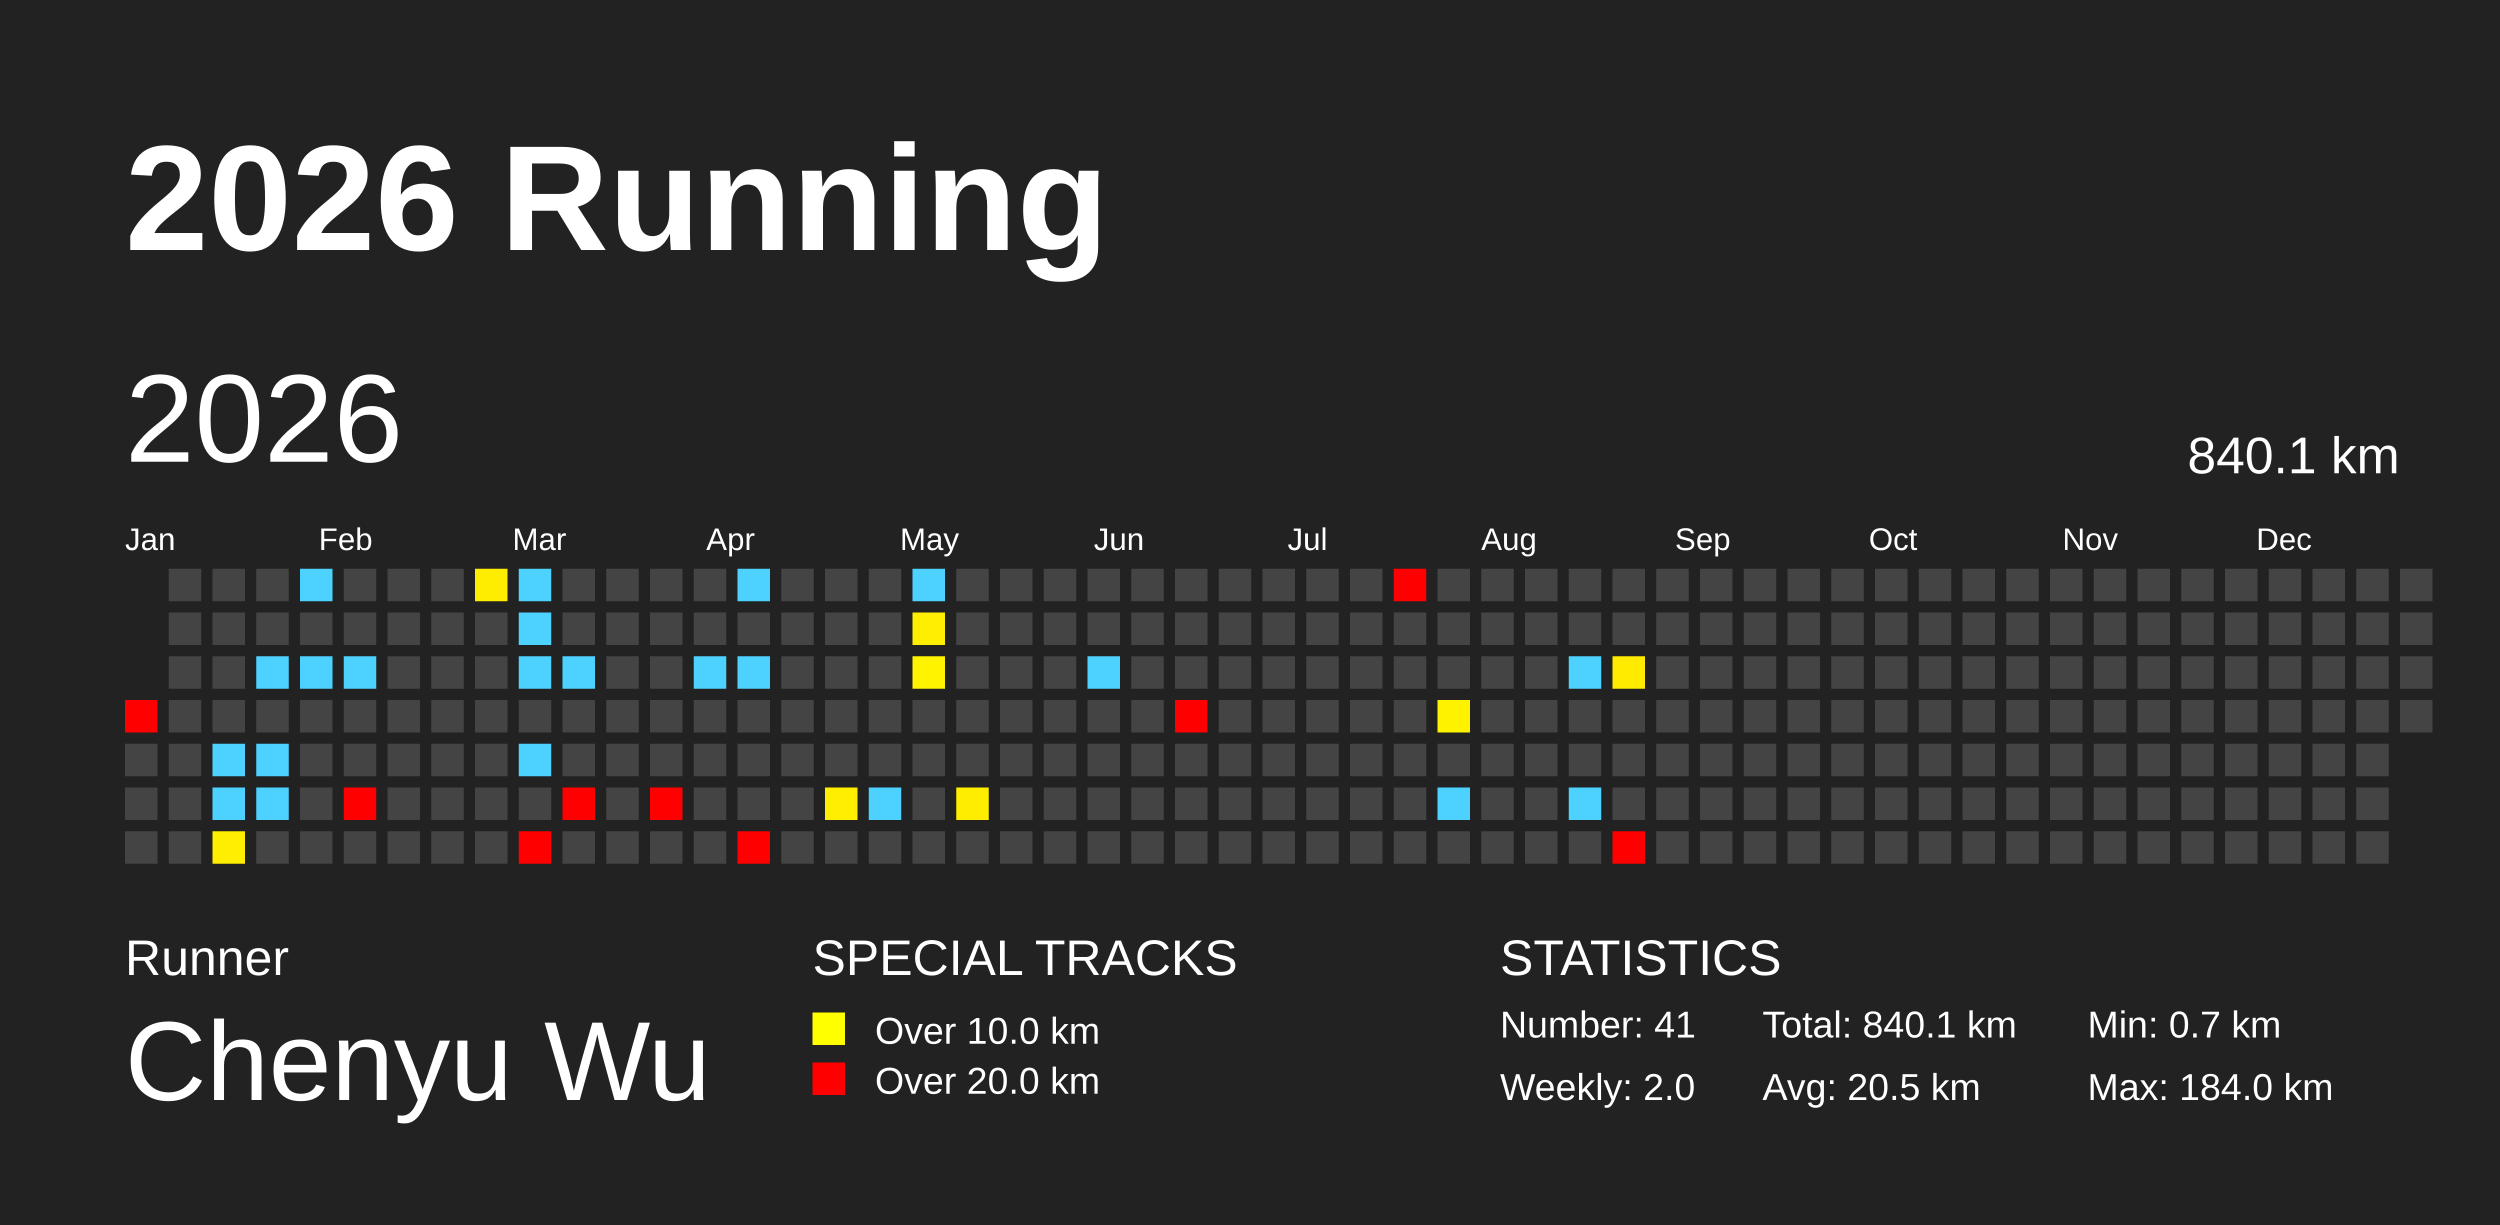
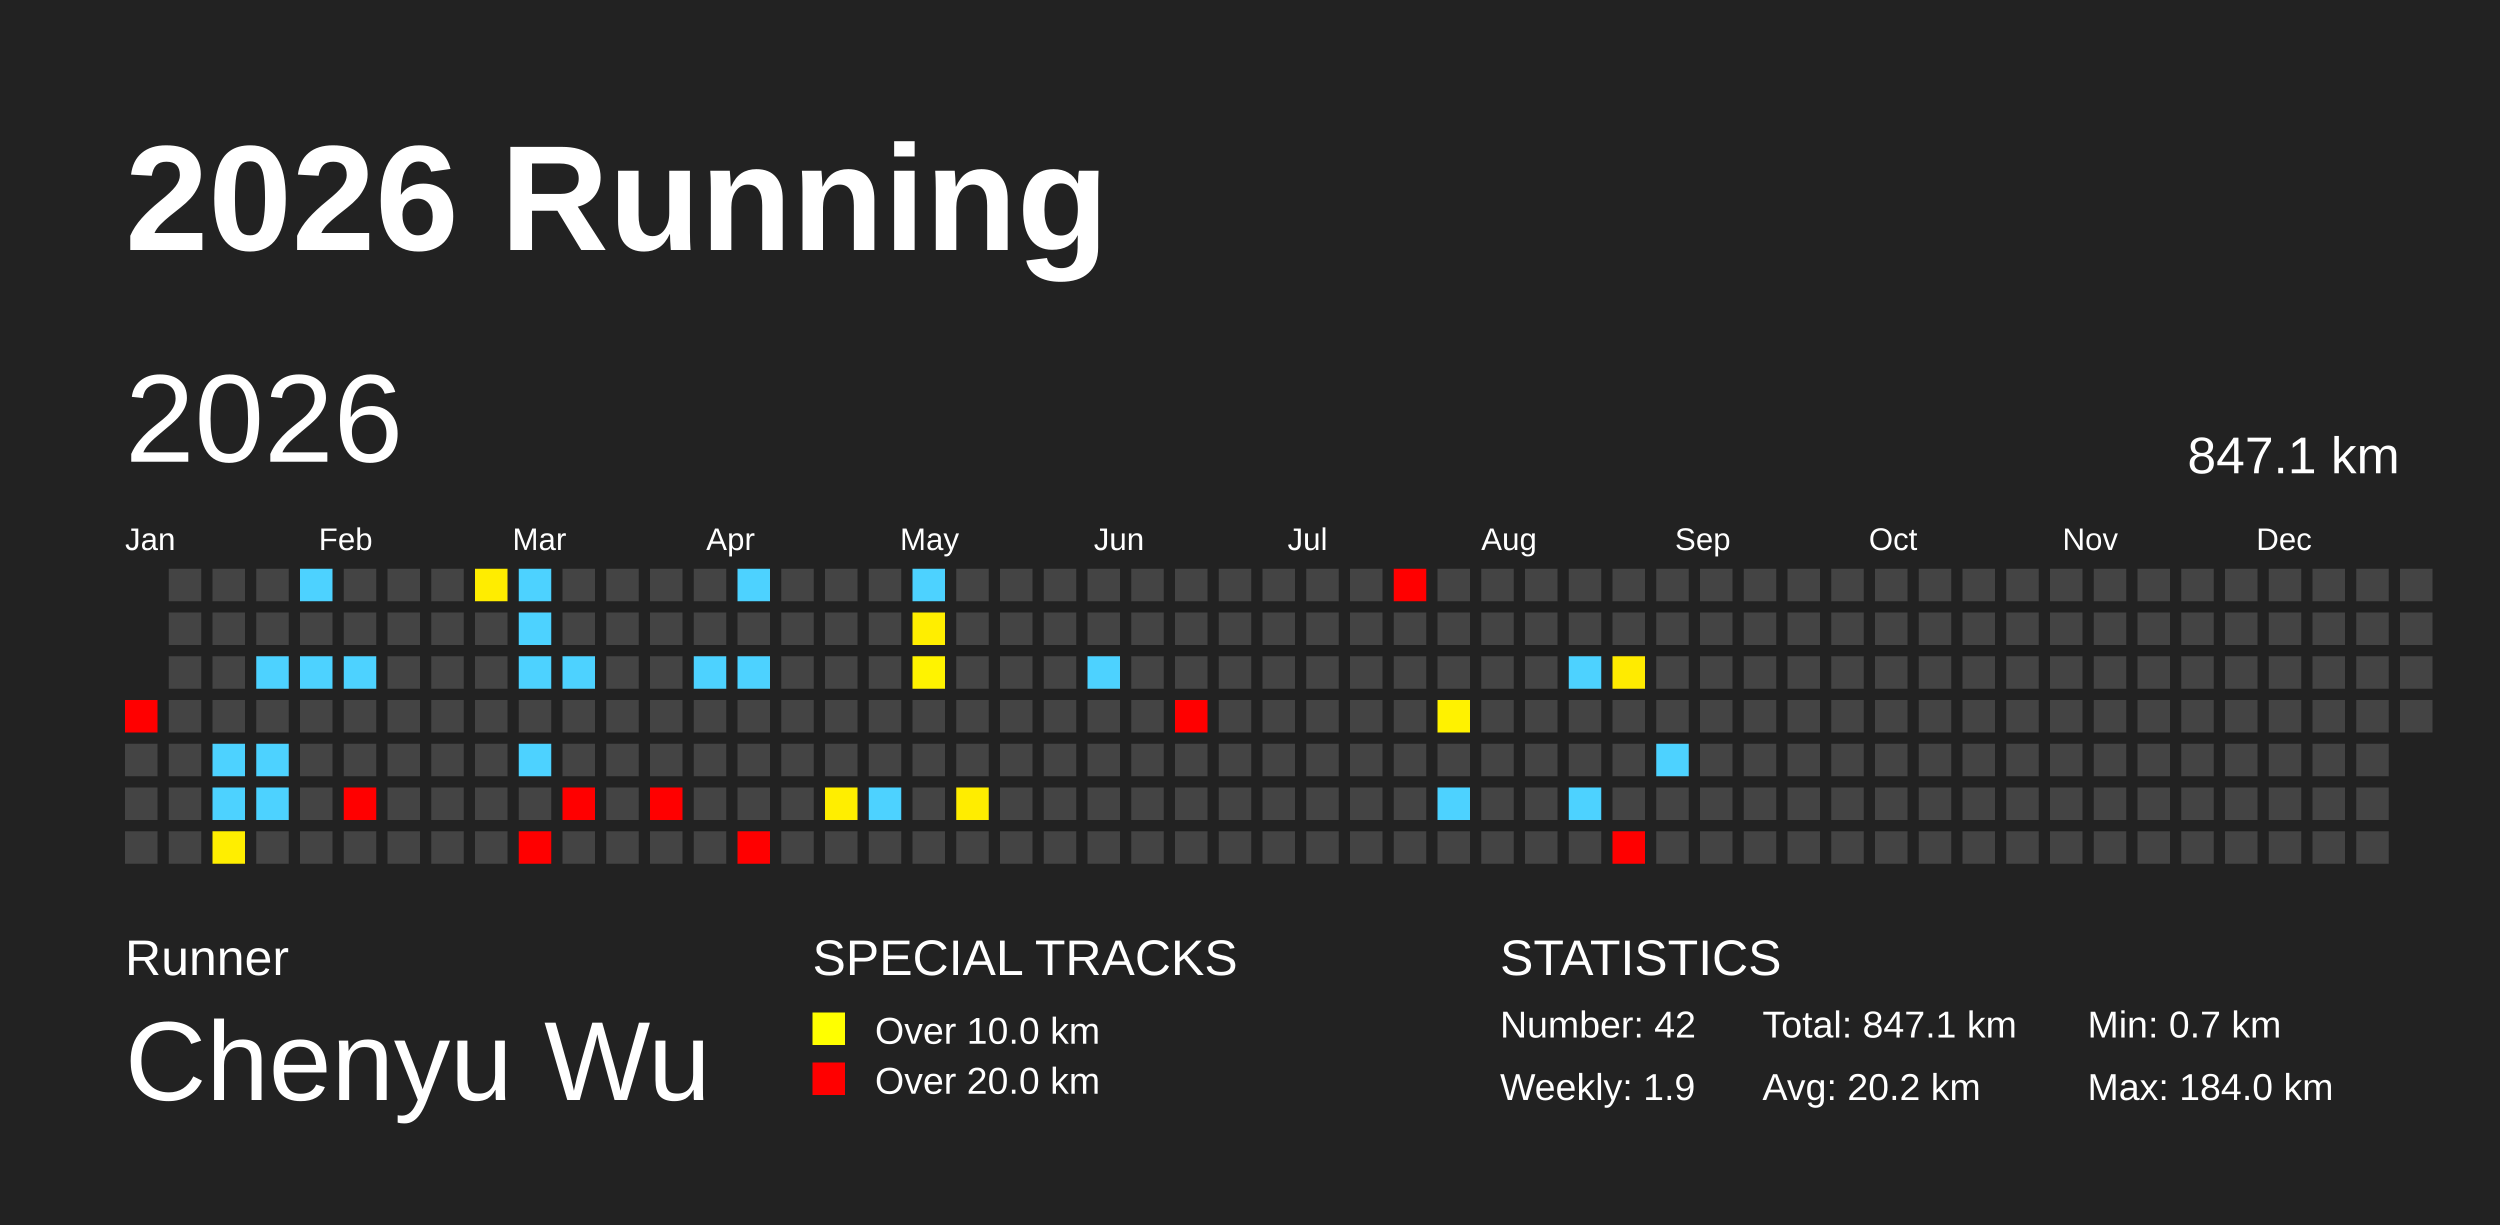
<svg xmlns="http://www.w3.org/2000/svg" baseProfile="full" height="98mm" version="1.1" viewBox="0,0,200,98" width="200mm">
  <defs />
  <rect fill="#222222" height="98" width="200" x="0" y="0" />
  <text fill="#FFFFFF" style="font-size:12px; font-family:Arial; font-weight:bold;" x="10" y="20">2026 Running</text>
  <text fill="#FFFFFF" style="font-size:4px; font-family:Arial" x="10" y="78">Runner</text>
  <text fill="#FFFFFF" style="font-size:9px; font-family:Arial" x="10" y="88">Chenyu Wu</text>
  <text fill="#FFFFFF" style="font-size:4px; font-family:Arial" x="65" y="78">SPECIAL TRACKS</text>
  <rect fill="yellow" height="2.6" width="2.6" x="65" y="81" />
  <text fill="#FFFFFF" style="font-size:3px; font-family:Arial" x="70" y="83.5">Over 10.0 km</text>
  <rect fill="red" height="2.6" width="2.6" x="65" y="85" />
  <text fill="#FFFFFF" style="font-size:3px; font-family:Arial" x="70" y="87.5">Over 20.0 km</text>
  <text fill="#FFFFFF" style="font-size:4px; font-family:Arial" x="120" y="78">STATISTICS</text>
-   <text fill="#FFFFFF" style="font-size:3px; font-family:Arial" x="120" y="83">Number: 41</text>
-   <text fill="#FFFFFF" style="font-size:3px; font-family:Arial" x="120" y="88">Weekly: 2.0</text>
-   <text fill="#FFFFFF" style="font-size:3px; font-family:Arial" x="141" y="83">Total: 840.1 km</text>
-   <text fill="#FFFFFF" style="font-size:3px; font-family:Arial" x="141" y="88">Avg: 20.5 km</text>
+   <text fill="#FFFFFF" style="font-size:3px; font-family:Arial" x="120" y="83">Number: 42</text>
+   <text fill="#FFFFFF" style="font-size:3px; font-family:Arial" x="120" y="88">Weekly: 1.9</text>
+   <text fill="#FFFFFF" style="font-size:3px; font-family:Arial" x="141" y="83">Total: 847.1 km</text>
+   <text fill="#FFFFFF" style="font-size:3px; font-family:Arial" x="141" y="88">Avg: 20.2 km</text>
  <text fill="#FFFFFF" style="font-size:3px; font-family:Arial" x="167" y="83">Min: 0.7 km</text>
  <text fill="#FFFFFF" style="font-size:3px; font-family:Arial" x="167" y="88">Max: 184.0 km</text>
  <text dominant-baseline="hanging" fill="#FFFFFF" style="font-size:10.0px; font-family:Arial;" x="10" y="30">2026</text>
-   <text dominant-baseline="hanging" fill="#FFFFFF" style="font-size:4.125px; font-family:Arial;" x="175" y="35">840.1 km</text>
+   <text dominant-baseline="hanging" fill="#FFFFFF" style="font-size:4.125px; font-family:Arial;" x="175" y="35">847.1 km</text>
  <text fill="#FFFFFF" style="font-size:2.5px; font-family:Arial" x="10.0" y="44">Jan</text>
  <text fill="#FFFFFF" style="font-size:2.5px; font-family:Arial" x="25.5" y="44">Feb</text>
  <text fill="#FFFFFF" style="font-size:2.5px; font-family:Arial" x="41.0" y="44">Mar</text>
  <text fill="#FFFFFF" style="font-size:2.5px; font-family:Arial" x="56.5" y="44">Apr</text>
  <text fill="#FFFFFF" style="font-size:2.5px; font-family:Arial" x="72.0" y="44">May</text>
  <text fill="#FFFFFF" style="font-size:2.5px; font-family:Arial" x="87.5" y="44">Jun</text>
  <text fill="#FFFFFF" style="font-size:2.5px; font-family:Arial" x="103.0" y="44">Jul</text>
  <text fill="#FFFFFF" style="font-size:2.5px; font-family:Arial" x="118.5" y="44">Aug</text>
  <text fill="#FFFFFF" style="font-size:2.5px; font-family:Arial" x="134.0" y="44">Sep</text>
  <text fill="#FFFFFF" style="font-size:2.5px; font-family:Arial" x="149.5" y="44">Oct</text>
  <text fill="#FFFFFF" style="font-size:2.5px; font-family:Arial" x="165.0" y="44">Nov</text>
  <text fill="#FFFFFF" style="font-size:2.5px; font-family:Arial" x="180.5" y="44">Dec</text>
  <rect fill="red" height="2.6" width="2.6" x="10.0" y="56.0" />
  <rect fill="#444444" height="2.6" width="2.6" x="10.0" y="59.5" />
  <rect fill="#444444" height="2.6" width="2.6" x="10.0" y="63.0" />
  <rect fill="#444444" height="2.6" width="2.6" x="10.0" y="66.5" />
  <rect fill="#444444" height="2.6" width="2.6" x="13.5" y="45.5" />
  <rect fill="#444444" height="2.6" width="2.6" x="13.5" y="49.0" />
  <rect fill="#444444" height="2.6" width="2.6" x="13.5" y="52.5" />
  <rect fill="#444444" height="2.6" width="2.6" x="13.5" y="56.0" />
  <rect fill="#444444" height="2.6" width="2.6" x="13.5" y="59.5" />
  <rect fill="#444444" height="2.6" width="2.6" x="13.5" y="63.0" />
  <rect fill="#444444" height="2.6" width="2.6" x="13.5" y="66.5" />
  <rect fill="#444444" height="2.6" width="2.6" x="17.0" y="45.5" />
  <rect fill="#444444" height="2.6" width="2.6" x="17.0" y="49.0" />
  <rect fill="#444444" height="2.6" width="2.6" x="17.0" y="52.5" />
  <rect fill="#444444" height="2.6" width="2.6" x="17.0" y="56.0" />
  <rect fill="#4dd2ff" height="2.6" width="2.6" x="17.0" y="59.5" />
  <rect fill="#4dd2ff" height="2.6" width="2.6" x="17.0" y="63.0" />
  <rect fill="#ffee00" height="2.6" width="2.6" x="17.0" y="66.5" />
  <rect fill="#444444" height="2.6" width="2.6" x="20.5" y="45.5" />
  <rect fill="#444444" height="2.6" width="2.6" x="20.5" y="49.0" />
  <rect fill="#4dd2ff" height="2.6" width="2.6" x="20.5" y="52.5" />
  <rect fill="#444444" height="2.6" width="2.6" x="20.5" y="56.0" />
  <rect fill="#4dd2ff" height="2.6" width="2.6" x="20.5" y="59.5" />
  <rect fill="#4dd2ff" height="2.6" width="2.6" x="20.5" y="63.0" />
  <rect fill="#444444" height="2.6" width="2.6" x="20.5" y="66.5" />
  <rect fill="#4dd2ff" height="2.6" width="2.6" x="24.0" y="45.5" />
  <rect fill="#444444" height="2.6" width="2.6" x="24.0" y="49.0" />
  <rect fill="#4dd2ff" height="2.6" width="2.6" x="24.0" y="52.5" />
  <rect fill="#444444" height="2.6" width="2.6" x="24.0" y="56.0" />
  <rect fill="#444444" height="2.6" width="2.6" x="24.0" y="59.5" />
  <rect fill="#444444" height="2.6" width="2.6" x="24.0" y="63.0" />
  <rect fill="#444444" height="2.6" width="2.6" x="24.0" y="66.5" />
  <rect fill="#444444" height="2.6" width="2.6" x="27.5" y="45.5" />
  <rect fill="#444444" height="2.6" width="2.6" x="27.5" y="49.0" />
  <rect fill="#4dd2ff" height="2.6" width="2.6" x="27.5" y="52.5" />
  <rect fill="#444444" height="2.6" width="2.6" x="27.5" y="56.0" />
  <rect fill="#444444" height="2.6" width="2.6" x="27.5" y="59.5" />
  <rect fill="red" height="2.6" width="2.6" x="27.5" y="63.0" />
  <rect fill="#444444" height="2.6" width="2.6" x="27.5" y="66.5" />
  <rect fill="#444444" height="2.6" width="2.6" x="31.0" y="45.5" />
  <rect fill="#444444" height="2.6" width="2.6" x="31.0" y="49.0" />
  <rect fill="#444444" height="2.6" width="2.6" x="31.0" y="52.5" />
  <rect fill="#444444" height="2.6" width="2.6" x="31.0" y="56.0" />
  <rect fill="#444444" height="2.6" width="2.6" x="31.0" y="59.5" />
  <rect fill="#444444" height="2.6" width="2.6" x="31.0" y="63.0" />
  <rect fill="#444444" height="2.6" width="2.6" x="31.0" y="66.5" />
  <rect fill="#444444" height="2.6" width="2.6" x="34.5" y="45.5" />
  <rect fill="#444444" height="2.6" width="2.6" x="34.5" y="49.0" />
  <rect fill="#444444" height="2.6" width="2.6" x="34.5" y="52.5" />
  <rect fill="#444444" height="2.6" width="2.6" x="34.5" y="56.0" />
  <rect fill="#444444" height="2.6" width="2.6" x="34.5" y="59.5" />
  <rect fill="#444444" height="2.6" width="2.6" x="34.5" y="63.0" />
  <rect fill="#444444" height="2.6" width="2.6" x="34.5" y="66.5" />
  <rect fill="#ffed00" height="2.6" width="2.6" x="38.0" y="45.5" />
  <rect fill="#444444" height="2.6" width="2.6" x="38.0" y="49.0" />
  <rect fill="#444444" height="2.6" width="2.6" x="38.0" y="52.5" />
  <rect fill="#444444" height="2.6" width="2.6" x="38.0" y="56.0" />
  <rect fill="#444444" height="2.6" width="2.6" x="38.0" y="59.5" />
  <rect fill="#444444" height="2.6" width="2.6" x="38.0" y="63.0" />
  <rect fill="#444444" height="2.6" width="2.6" x="38.0" y="66.5" />
  <rect fill="#4dd2ff" height="2.6" width="2.6" x="41.5" y="45.5" />
  <rect fill="#4dd2ff" height="2.6" width="2.6" x="41.5" y="49.0" />
  <rect fill="#4dd2ff" height="2.6" width="2.6" x="41.5" y="52.5" />
  <rect fill="#444444" height="2.6" width="2.6" x="41.5" y="56.0" />
  <rect fill="#4dd2ff" height="2.6" width="2.6" x="41.5" y="59.5" />
  <rect fill="#444444" height="2.6" width="2.6" x="41.5" y="63.0" />
  <rect fill="red" height="2.6" width="2.6" x="41.5" y="66.5" />
  <rect fill="#444444" height="2.6" width="2.6" x="45.0" y="45.5" />
  <rect fill="#444444" height="2.6" width="2.6" x="45.0" y="49.0" />
  <rect fill="#4dd2ff" height="2.6" width="2.6" x="45.0" y="52.5" />
  <rect fill="#444444" height="2.6" width="2.6" x="45.0" y="56.0" />
  <rect fill="#444444" height="2.6" width="2.6" x="45.0" y="59.5" />
  <rect fill="red" height="2.6" width="2.6" x="45.0" y="63.0" />
  <rect fill="#444444" height="2.6" width="2.6" x="45.0" y="66.5" />
  <rect fill="#444444" height="2.6" width="2.6" x="48.5" y="45.5" />
  <rect fill="#444444" height="2.6" width="2.6" x="48.5" y="49.0" />
  <rect fill="#444444" height="2.6" width="2.6" x="48.5" y="52.5" />
  <rect fill="#444444" height="2.6" width="2.6" x="48.5" y="56.0" />
  <rect fill="#444444" height="2.6" width="2.6" x="48.5" y="59.5" />
  <rect fill="#444444" height="2.6" width="2.6" x="48.5" y="63.0" />
  <rect fill="#444444" height="2.6" width="2.6" x="48.5" y="66.5" />
  <rect fill="#444444" height="2.6" width="2.6" x="52.0" y="45.5" />
  <rect fill="#444444" height="2.6" width="2.6" x="52.0" y="49.0" />
  <rect fill="#444444" height="2.6" width="2.6" x="52.0" y="52.5" />
  <rect fill="#444444" height="2.6" width="2.6" x="52.0" y="56.0" />
  <rect fill="#444444" height="2.6" width="2.6" x="52.0" y="59.5" />
  <rect fill="red" height="2.6" width="2.6" x="52.0" y="63.0" />
  <rect fill="#444444" height="2.6" width="2.6" x="52.0" y="66.5" />
  <rect fill="#444444" height="2.6" width="2.6" x="55.5" y="45.5" />
  <rect fill="#444444" height="2.6" width="2.6" x="55.5" y="49.0" />
  <rect fill="#4dd2ff" height="2.6" width="2.6" x="55.5" y="52.5" />
  <rect fill="#444444" height="2.6" width="2.6" x="55.5" y="56.0" />
  <rect fill="#444444" height="2.6" width="2.6" x="55.5" y="59.5" />
  <rect fill="#444444" height="2.6" width="2.6" x="55.5" y="63.0" />
  <rect fill="#444444" height="2.6" width="2.6" x="55.5" y="66.5" />
  <rect fill="#4dd2ff" height="2.6" width="2.6" x="59.0" y="45.5" />
  <rect fill="#444444" height="2.6" width="2.6" x="59.0" y="49.0" />
  <rect fill="#4dd2ff" height="2.6" width="2.6" x="59.0" y="52.5" />
  <rect fill="#444444" height="2.6" width="2.6" x="59.0" y="56.0" />
  <rect fill="#444444" height="2.6" width="2.6" x="59.0" y="59.5" />
  <rect fill="#444444" height="2.6" width="2.6" x="59.0" y="63.0" />
  <rect fill="red" height="2.6" width="2.6" x="59.0" y="66.5" />
  <rect fill="#444444" height="2.6" width="2.6" x="62.5" y="45.5" />
  <rect fill="#444444" height="2.6" width="2.6" x="62.5" y="49.0" />
  <rect fill="#444444" height="2.6" width="2.6" x="62.5" y="52.5" />
  <rect fill="#444444" height="2.6" width="2.6" x="62.5" y="56.0" />
  <rect fill="#444444" height="2.6" width="2.6" x="62.5" y="59.5" />
  <rect fill="#444444" height="2.6" width="2.6" x="62.5" y="63.0" />
  <rect fill="#444444" height="2.6" width="2.6" x="62.5" y="66.5" />
  <rect fill="#444444" height="2.6" width="2.6" x="66.0" y="45.5" />
  <rect fill="#444444" height="2.6" width="2.6" x="66.0" y="49.0" />
  <rect fill="#444444" height="2.6" width="2.6" x="66.0" y="52.5" />
  <rect fill="#444444" height="2.6" width="2.6" x="66.0" y="56.0" />
  <rect fill="#444444" height="2.6" width="2.6" x="66.0" y="59.5" />
  <rect fill="#ffee00" height="2.6" width="2.6" x="66.0" y="63.0" />
  <rect fill="#444444" height="2.6" width="2.6" x="66.0" y="66.5" />
  <rect fill="#444444" height="2.6" width="2.6" x="69.5" y="45.5" />
  <rect fill="#444444" height="2.6" width="2.6" x="69.5" y="49.0" />
  <rect fill="#444444" height="2.6" width="2.6" x="69.5" y="52.5" />
  <rect fill="#444444" height="2.6" width="2.6" x="69.5" y="56.0" />
  <rect fill="#444444" height="2.6" width="2.6" x="69.5" y="59.5" />
  <rect fill="#4dd2ff" height="2.6" width="2.6" x="69.5" y="63.0" />
  <rect fill="#444444" height="2.6" width="2.6" x="69.5" y="66.5" />
  <rect fill="#4dd2ff" height="2.6" width="2.6" x="73.0" y="45.5" />
  <rect fill="#ffee00" height="2.6" width="2.6" x="73.0" y="49.0" />
  <rect fill="#fff300" height="2.6" width="2.6" x="73.0" y="52.5" />
  <rect fill="#444444" height="2.6" width="2.6" x="73.0" y="56.0" />
  <rect fill="#444444" height="2.6" width="2.6" x="73.0" y="59.5" />
  <rect fill="#444444" height="2.6" width="2.6" x="73.0" y="63.0" />
  <rect fill="#444444" height="2.6" width="2.6" x="73.0" y="66.5" />
  <rect fill="#444444" height="2.6" width="2.6" x="76.5" y="45.5" />
  <rect fill="#444444" height="2.6" width="2.6" x="76.5" y="49.0" />
  <rect fill="#444444" height="2.6" width="2.6" x="76.5" y="52.5" />
  <rect fill="#444444" height="2.6" width="2.6" x="76.5" y="56.0" />
  <rect fill="#444444" height="2.6" width="2.6" x="76.5" y="59.5" />
  <rect fill="#ffed00" height="2.6" width="2.6" x="76.5" y="63.0" />
  <rect fill="#444444" height="2.6" width="2.6" x="76.5" y="66.5" />
  <rect fill="#444444" height="2.6" width="2.6" x="80.0" y="45.5" />
  <rect fill="#444444" height="2.6" width="2.6" x="80.0" y="49.0" />
  <rect fill="#444444" height="2.6" width="2.6" x="80.0" y="52.5" />
  <rect fill="#444444" height="2.6" width="2.6" x="80.0" y="56.0" />
  <rect fill="#444444" height="2.6" width="2.6" x="80.0" y="59.5" />
  <rect fill="#444444" height="2.6" width="2.6" x="80.0" y="63.0" />
  <rect fill="#444444" height="2.6" width="2.6" x="80.0" y="66.5" />
  <rect fill="#444444" height="2.6" width="2.6" x="83.5" y="45.5" />
  <rect fill="#444444" height="2.6" width="2.6" x="83.5" y="49.0" />
  <rect fill="#444444" height="2.6" width="2.6" x="83.5" y="52.5" />
  <rect fill="#444444" height="2.6" width="2.6" x="83.5" y="56.0" />
  <rect fill="#444444" height="2.6" width="2.6" x="83.5" y="59.5" />
  <rect fill="#444444" height="2.6" width="2.6" x="83.5" y="63.0" />
  <rect fill="#444444" height="2.6" width="2.6" x="83.5" y="66.5" />
  <rect fill="#444444" height="2.6" width="2.6" x="87.0" y="45.5" />
  <rect fill="#444444" height="2.6" width="2.6" x="87.0" y="49.0" />
  <rect fill="#4dd2ff" height="2.6" width="2.6" x="87.0" y="52.5" />
  <rect fill="#444444" height="2.6" width="2.6" x="87.0" y="56.0" />
  <rect fill="#444444" height="2.6" width="2.6" x="87.0" y="59.5" />
  <rect fill="#444444" height="2.6" width="2.6" x="87.0" y="63.0" />
  <rect fill="#444444" height="2.6" width="2.6" x="87.0" y="66.5" />
  <rect fill="#444444" height="2.6" width="2.6" x="90.5" y="45.5" />
  <rect fill="#444444" height="2.6" width="2.6" x="90.5" y="49.0" />
  <rect fill="#444444" height="2.6" width="2.6" x="90.5" y="52.5" />
  <rect fill="#444444" height="2.6" width="2.6" x="90.5" y="56.0" />
  <rect fill="#444444" height="2.6" width="2.6" x="90.5" y="59.5" />
  <rect fill="#444444" height="2.6" width="2.6" x="90.5" y="63.0" />
  <rect fill="#444444" height="2.6" width="2.6" x="90.5" y="66.5" />
  <rect fill="#444444" height="2.6" width="2.6" x="94.0" y="45.5" />
  <rect fill="#444444" height="2.6" width="2.6" x="94.0" y="49.0" />
  <rect fill="#444444" height="2.6" width="2.6" x="94.0" y="52.5" />
  <rect fill="red" height="2.6" width="2.6" x="94.0" y="56.0" />
  <rect fill="#444444" height="2.6" width="2.6" x="94.0" y="59.5" />
  <rect fill="#444444" height="2.6" width="2.6" x="94.0" y="63.0" />
  <rect fill="#444444" height="2.6" width="2.6" x="94.0" y="66.5" />
  <rect fill="#444444" height="2.6" width="2.6" x="97.5" y="45.5" />
  <rect fill="#444444" height="2.6" width="2.6" x="97.5" y="49.0" />
  <rect fill="#444444" height="2.6" width="2.6" x="97.5" y="52.5" />
  <rect fill="#444444" height="2.6" width="2.6" x="97.5" y="56.0" />
  <rect fill="#444444" height="2.6" width="2.6" x="97.5" y="59.5" />
  <rect fill="#444444" height="2.6" width="2.6" x="97.5" y="63.0" />
  <rect fill="#444444" height="2.6" width="2.6" x="97.5" y="66.5" />
  <rect fill="#444444" height="2.6" width="2.6" x="101.0" y="45.5" />
  <rect fill="#444444" height="2.6" width="2.6" x="101.0" y="49.0" />
  <rect fill="#444444" height="2.6" width="2.6" x="101.0" y="52.5" />
  <rect fill="#444444" height="2.6" width="2.6" x="101.0" y="56.0" />
  <rect fill="#444444" height="2.6" width="2.6" x="101.0" y="59.5" />
  <rect fill="#444444" height="2.6" width="2.6" x="101.0" y="63.0" />
  <rect fill="#444444" height="2.6" width="2.6" x="101.0" y="66.5" />
  <rect fill="#444444" height="2.6" width="2.6" x="104.5" y="45.5" />
  <rect fill="#444444" height="2.6" width="2.6" x="104.5" y="49.0" />
  <rect fill="#444444" height="2.6" width="2.6" x="104.5" y="52.5" />
  <rect fill="#444444" height="2.6" width="2.6" x="104.5" y="56.0" />
  <rect fill="#444444" height="2.6" width="2.6" x="104.5" y="59.5" />
  <rect fill="#444444" height="2.6" width="2.6" x="104.5" y="63.0" />
  <rect fill="#444444" height="2.6" width="2.6" x="104.5" y="66.5" />
  <rect fill="#444444" height="2.6" width="2.6" x="108.0" y="45.5" />
  <rect fill="#444444" height="2.6" width="2.6" x="108.0" y="49.0" />
  <rect fill="#444444" height="2.6" width="2.6" x="108.0" y="52.5" />
  <rect fill="#444444" height="2.6" width="2.6" x="108.0" y="56.0" />
  <rect fill="#444444" height="2.6" width="2.6" x="108.0" y="59.5" />
  <rect fill="#444444" height="2.6" width="2.6" x="108.0" y="63.0" />
  <rect fill="#444444" height="2.6" width="2.6" x="108.0" y="66.5" />
  <rect fill="red" height="2.6" width="2.6" x="111.5" y="45.5" />
  <rect fill="#444444" height="2.6" width="2.6" x="111.5" y="49.0" />
  <rect fill="#444444" height="2.6" width="2.6" x="111.5" y="52.5" />
  <rect fill="#444444" height="2.6" width="2.6" x="111.5" y="56.0" />
  <rect fill="#444444" height="2.6" width="2.6" x="111.5" y="59.5" />
  <rect fill="#444444" height="2.6" width="2.6" x="111.5" y="63.0" />
  <rect fill="#444444" height="2.6" width="2.6" x="111.5" y="66.5" />
  <rect fill="#444444" height="2.6" width="2.6" x="115.0" y="45.5" />
  <rect fill="#444444" height="2.6" width="2.6" x="115.0" y="49.0" />
  <rect fill="#444444" height="2.6" width="2.6" x="115.0" y="52.5" />
  <rect fill="#fff200" height="2.6" width="2.6" x="115.0" y="56.0" />
  <rect fill="#444444" height="2.6" width="2.6" x="115.0" y="59.5" />
  <rect fill="#4dd2ff" height="2.6" width="2.6" x="115.0" y="63.0" />
  <rect fill="#444444" height="2.6" width="2.6" x="115.0" y="66.5" />
  <rect fill="#444444" height="2.6" width="2.6" x="118.5" y="45.5" />
  <rect fill="#444444" height="2.6" width="2.6" x="118.5" y="49.0" />
  <rect fill="#444444" height="2.6" width="2.6" x="118.5" y="52.5" />
  <rect fill="#444444" height="2.6" width="2.6" x="118.5" y="56.0" />
  <rect fill="#444444" height="2.6" width="2.6" x="118.5" y="59.5" />
  <rect fill="#444444" height="2.6" width="2.6" x="118.5" y="63.0" />
  <rect fill="#444444" height="2.6" width="2.6" x="118.5" y="66.5" />
  <rect fill="#444444" height="2.6" width="2.6" x="122.0" y="45.5" />
  <rect fill="#444444" height="2.6" width="2.6" x="122.0" y="49.0" />
  <rect fill="#444444" height="2.6" width="2.6" x="122.0" y="52.5" />
  <rect fill="#444444" height="2.6" width="2.6" x="122.0" y="56.0" />
  <rect fill="#444444" height="2.6" width="2.6" x="122.0" y="59.5" />
  <rect fill="#444444" height="2.6" width="2.6" x="122.0" y="63.0" />
  <rect fill="#444444" height="2.6" width="2.6" x="122.0" y="66.5" />
  <rect fill="#444444" height="2.6" width="2.6" x="125.5" y="45.5" />
  <rect fill="#444444" height="2.6" width="2.6" x="125.5" y="49.0" />
  <rect fill="#4dd2ff" height="2.6" width="2.6" x="125.5" y="52.5" />
  <rect fill="#444444" height="2.6" width="2.6" x="125.5" y="56.0" />
  <rect fill="#444444" height="2.6" width="2.6" x="125.5" y="59.5" />
  <rect fill="#4dd2ff" height="2.6" width="2.6" x="125.5" y="63.0" />
  <rect fill="#444444" height="2.6" width="2.6" x="125.5" y="66.5" />
  <rect fill="#444444" height="2.6" width="2.6" x="129.0" y="45.5" />
  <rect fill="#444444" height="2.6" width="2.6" x="129.0" y="49.0" />
  <rect fill="#ffeb00" height="2.6" width="2.6" x="129.0" y="52.5" />
  <rect fill="#444444" height="2.6" width="2.6" x="129.0" y="56.0" />
  <rect fill="#444444" height="2.6" width="2.6" x="129.0" y="59.5" />
  <rect fill="#444444" height="2.6" width="2.6" x="129.0" y="63.0" />
  <rect fill="red" height="2.6" width="2.6" x="129.0" y="66.5" />
  <rect fill="#444444" height="2.6" width="2.6" x="132.5" y="45.5" />
  <rect fill="#444444" height="2.6" width="2.6" x="132.5" y="49.0" />
  <rect fill="#444444" height="2.6" width="2.6" x="132.5" y="52.5" />
  <rect fill="#444444" height="2.6" width="2.6" x="132.5" y="56.0" />
-   <rect fill="#444444" height="2.6" width="2.6" x="132.5" y="59.5" />
+   <rect fill="#4dd2ff" height="2.6" width="2.6" x="132.5" y="59.5" />
  <rect fill="#444444" height="2.6" width="2.6" x="132.5" y="63.0" />
  <rect fill="#444444" height="2.6" width="2.6" x="132.5" y="66.5" />
  <rect fill="#444444" height="2.6" width="2.6" x="136.0" y="45.5" />
  <rect fill="#444444" height="2.6" width="2.6" x="136.0" y="49.0" />
  <rect fill="#444444" height="2.6" width="2.6" x="136.0" y="52.5" />
  <rect fill="#444444" height="2.6" width="2.6" x="136.0" y="56.0" />
  <rect fill="#444444" height="2.6" width="2.6" x="136.0" y="59.5" />
  <rect fill="#444444" height="2.6" width="2.6" x="136.0" y="63.0" />
  <rect fill="#444444" height="2.6" width="2.6" x="136.0" y="66.5" />
  <rect fill="#444444" height="2.6" width="2.6" x="139.5" y="45.5" />
  <rect fill="#444444" height="2.6" width="2.6" x="139.5" y="49.0" />
  <rect fill="#444444" height="2.6" width="2.6" x="139.5" y="52.5" />
  <rect fill="#444444" height="2.6" width="2.6" x="139.5" y="56.0" />
  <rect fill="#444444" height="2.6" width="2.6" x="139.5" y="59.5" />
  <rect fill="#444444" height="2.6" width="2.6" x="139.5" y="63.0" />
  <rect fill="#444444" height="2.6" width="2.6" x="139.5" y="66.5" />
  <rect fill="#444444" height="2.6" width="2.6" x="143.0" y="45.5" />
  <rect fill="#444444" height="2.6" width="2.6" x="143.0" y="49.0" />
  <rect fill="#444444" height="2.6" width="2.6" x="143.0" y="52.5" />
  <rect fill="#444444" height="2.6" width="2.6" x="143.0" y="56.0" />
  <rect fill="#444444" height="2.6" width="2.6" x="143.0" y="59.5" />
  <rect fill="#444444" height="2.6" width="2.6" x="143.0" y="63.0" />
  <rect fill="#444444" height="2.6" width="2.6" x="143.0" y="66.5" />
  <rect fill="#444444" height="2.6" width="2.6" x="146.5" y="45.5" />
  <rect fill="#444444" height="2.6" width="2.6" x="146.5" y="49.0" />
  <rect fill="#444444" height="2.6" width="2.6" x="146.5" y="52.5" />
  <rect fill="#444444" height="2.6" width="2.6" x="146.5" y="56.0" />
  <rect fill="#444444" height="2.6" width="2.6" x="146.5" y="59.5" />
  <rect fill="#444444" height="2.6" width="2.6" x="146.5" y="63.0" />
  <rect fill="#444444" height="2.6" width="2.6" x="146.5" y="66.5" />
  <rect fill="#444444" height="2.6" width="2.6" x="150.0" y="45.5" />
  <rect fill="#444444" height="2.6" width="2.6" x="150.0" y="49.0" />
  <rect fill="#444444" height="2.6" width="2.6" x="150.0" y="52.5" />
  <rect fill="#444444" height="2.6" width="2.6" x="150.0" y="56.0" />
  <rect fill="#444444" height="2.6" width="2.6" x="150.0" y="59.5" />
  <rect fill="#444444" height="2.6" width="2.6" x="150.0" y="63.0" />
  <rect fill="#444444" height="2.6" width="2.6" x="150.0" y="66.5" />
  <rect fill="#444444" height="2.6" width="2.6" x="153.5" y="45.5" />
  <rect fill="#444444" height="2.6" width="2.6" x="153.5" y="49.0" />
  <rect fill="#444444" height="2.6" width="2.6" x="153.5" y="52.5" />
  <rect fill="#444444" height="2.6" width="2.6" x="153.5" y="56.0" />
  <rect fill="#444444" height="2.6" width="2.6" x="153.5" y="59.5" />
  <rect fill="#444444" height="2.6" width="2.6" x="153.5" y="63.0" />
  <rect fill="#444444" height="2.6" width="2.6" x="153.5" y="66.5" />
  <rect fill="#444444" height="2.6" width="2.6" x="157.0" y="45.5" />
  <rect fill="#444444" height="2.6" width="2.6" x="157.0" y="49.0" />
  <rect fill="#444444" height="2.6" width="2.6" x="157.0" y="52.5" />
  <rect fill="#444444" height="2.6" width="2.6" x="157.0" y="56.0" />
  <rect fill="#444444" height="2.6" width="2.6" x="157.0" y="59.5" />
  <rect fill="#444444" height="2.6" width="2.6" x="157.0" y="63.0" />
  <rect fill="#444444" height="2.6" width="2.6" x="157.0" y="66.5" />
  <rect fill="#444444" height="2.6" width="2.6" x="160.5" y="45.5" />
  <rect fill="#444444" height="2.6" width="2.6" x="160.5" y="49.0" />
  <rect fill="#444444" height="2.6" width="2.6" x="160.5" y="52.5" />
  <rect fill="#444444" height="2.6" width="2.6" x="160.5" y="56.0" />
  <rect fill="#444444" height="2.6" width="2.6" x="160.5" y="59.5" />
  <rect fill="#444444" height="2.6" width="2.6" x="160.5" y="63.0" />
  <rect fill="#444444" height="2.6" width="2.6" x="160.5" y="66.5" />
  <rect fill="#444444" height="2.6" width="2.6" x="164.0" y="45.5" />
  <rect fill="#444444" height="2.6" width="2.6" x="164.0" y="49.0" />
  <rect fill="#444444" height="2.6" width="2.6" x="164.0" y="52.5" />
  <rect fill="#444444" height="2.6" width="2.6" x="164.0" y="56.0" />
  <rect fill="#444444" height="2.6" width="2.6" x="164.0" y="59.5" />
  <rect fill="#444444" height="2.6" width="2.6" x="164.0" y="63.0" />
  <rect fill="#444444" height="2.6" width="2.6" x="164.0" y="66.5" />
  <rect fill="#444444" height="2.6" width="2.6" x="167.5" y="45.5" />
  <rect fill="#444444" height="2.6" width="2.6" x="167.5" y="49.0" />
  <rect fill="#444444" height="2.6" width="2.6" x="167.5" y="52.5" />
  <rect fill="#444444" height="2.6" width="2.6" x="167.5" y="56.0" />
  <rect fill="#444444" height="2.6" width="2.6" x="167.5" y="59.5" />
  <rect fill="#444444" height="2.6" width="2.6" x="167.5" y="63.0" />
  <rect fill="#444444" height="2.6" width="2.6" x="167.5" y="66.5" />
  <rect fill="#444444" height="2.6" width="2.6" x="171.0" y="45.5" />
  <rect fill="#444444" height="2.6" width="2.6" x="171.0" y="49.0" />
  <rect fill="#444444" height="2.6" width="2.6" x="171.0" y="52.5" />
  <rect fill="#444444" height="2.6" width="2.6" x="171.0" y="56.0" />
  <rect fill="#444444" height="2.6" width="2.6" x="171.0" y="59.5" />
  <rect fill="#444444" height="2.6" width="2.6" x="171.0" y="63.0" />
  <rect fill="#444444" height="2.6" width="2.6" x="171.0" y="66.5" />
  <rect fill="#444444" height="2.6" width="2.6" x="174.5" y="45.5" />
  <rect fill="#444444" height="2.6" width="2.6" x="174.5" y="49.0" />
  <rect fill="#444444" height="2.6" width="2.6" x="174.5" y="52.5" />
  <rect fill="#444444" height="2.6" width="2.6" x="174.5" y="56.0" />
  <rect fill="#444444" height="2.6" width="2.6" x="174.5" y="59.5" />
  <rect fill="#444444" height="2.6" width="2.6" x="174.5" y="63.0" />
  <rect fill="#444444" height="2.6" width="2.6" x="174.5" y="66.5" />
  <rect fill="#444444" height="2.6" width="2.6" x="178.0" y="45.5" />
  <rect fill="#444444" height="2.6" width="2.6" x="178.0" y="49.0" />
  <rect fill="#444444" height="2.6" width="2.6" x="178.0" y="52.5" />
  <rect fill="#444444" height="2.6" width="2.6" x="178.0" y="56.0" />
  <rect fill="#444444" height="2.6" width="2.6" x="178.0" y="59.5" />
  <rect fill="#444444" height="2.6" width="2.6" x="178.0" y="63.0" />
  <rect fill="#444444" height="2.6" width="2.6" x="178.0" y="66.5" />
  <rect fill="#444444" height="2.6" width="2.6" x="181.5" y="45.5" />
  <rect fill="#444444" height="2.6" width="2.6" x="181.5" y="49.0" />
  <rect fill="#444444" height="2.6" width="2.6" x="181.5" y="52.5" />
  <rect fill="#444444" height="2.6" width="2.6" x="181.5" y="56.0" />
  <rect fill="#444444" height="2.6" width="2.6" x="181.5" y="59.5" />
  <rect fill="#444444" height="2.6" width="2.6" x="181.5" y="63.0" />
  <rect fill="#444444" height="2.6" width="2.6" x="181.5" y="66.5" />
  <rect fill="#444444" height="2.6" width="2.6" x="185.0" y="45.5" />
  <rect fill="#444444" height="2.6" width="2.6" x="185.0" y="49.0" />
  <rect fill="#444444" height="2.6" width="2.6" x="185.0" y="52.5" />
  <rect fill="#444444" height="2.6" width="2.6" x="185.0" y="56.0" />
  <rect fill="#444444" height="2.6" width="2.6" x="185.0" y="59.5" />
  <rect fill="#444444" height="2.6" width="2.6" x="185.0" y="63.0" />
  <rect fill="#444444" height="2.6" width="2.6" x="185.0" y="66.5" />
  <rect fill="#444444" height="2.6" width="2.6" x="188.5" y="45.5" />
  <rect fill="#444444" height="2.6" width="2.6" x="188.5" y="49.0" />
  <rect fill="#444444" height="2.6" width="2.6" x="188.5" y="52.5" />
  <rect fill="#444444" height="2.6" width="2.6" x="188.5" y="56.0" />
  <rect fill="#444444" height="2.6" width="2.6" x="188.5" y="59.5" />
  <rect fill="#444444" height="2.6" width="2.6" x="188.5" y="63.0" />
  <rect fill="#444444" height="2.6" width="2.6" x="188.5" y="66.5" />
  <rect fill="#444444" height="2.6" width="2.6" x="192.0" y="45.5" />
  <rect fill="#444444" height="2.6" width="2.6" x="192.0" y="49.0" />
  <rect fill="#444444" height="2.6" width="2.6" x="192.0" y="52.5" />
  <rect fill="#444444" height="2.6" width="2.6" x="192.0" y="56.0" />
</svg>
